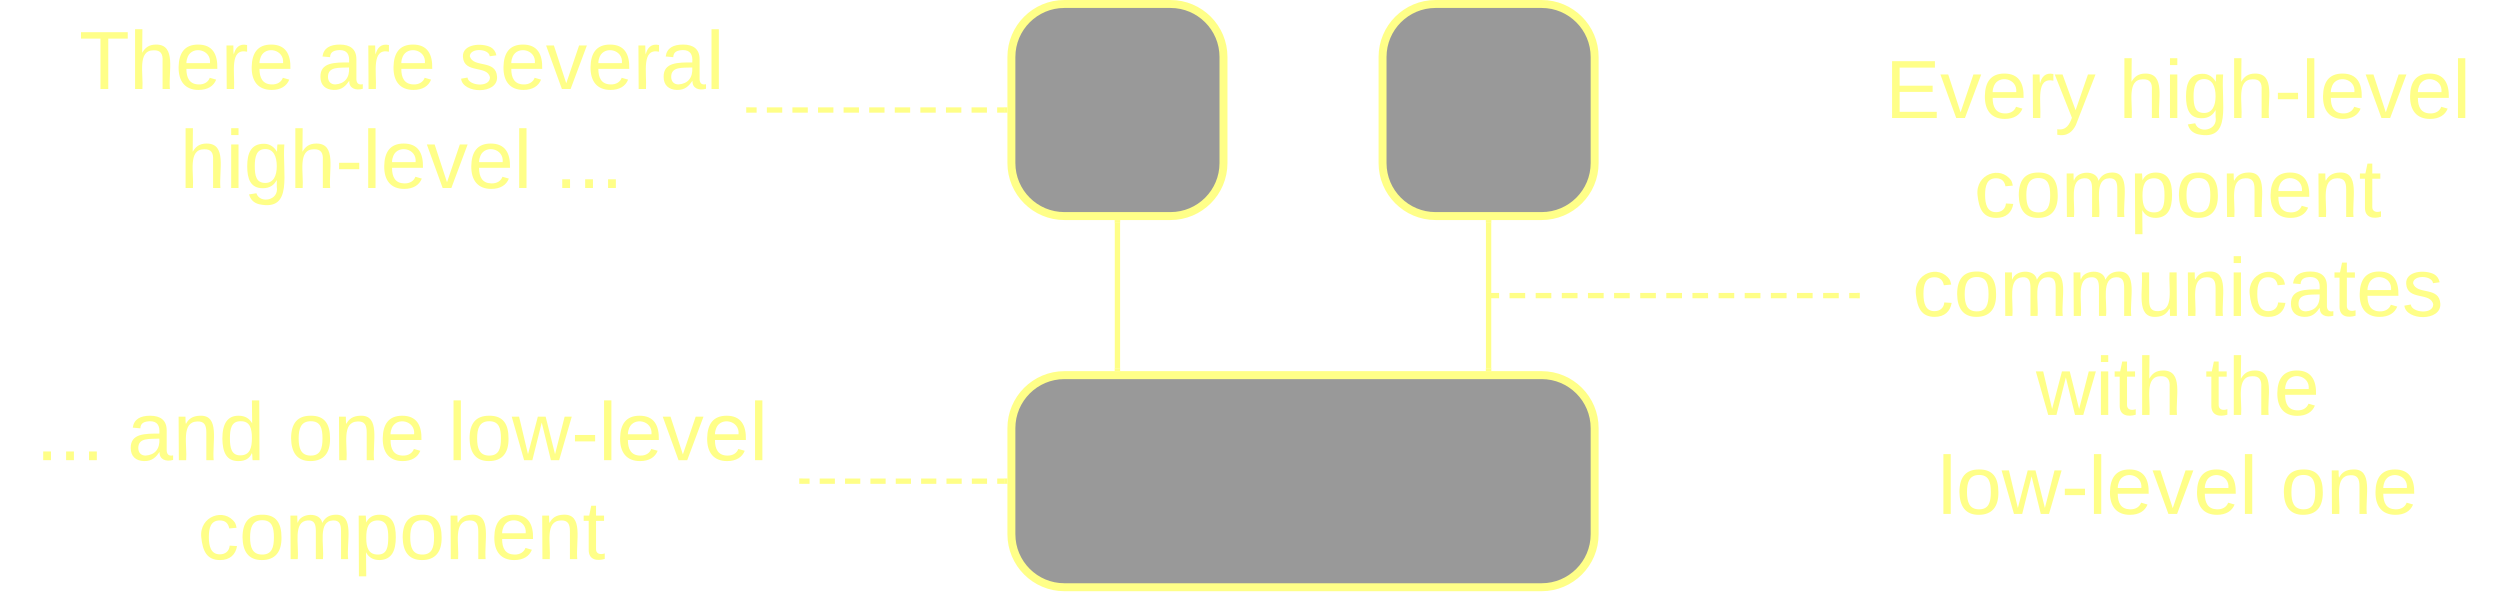
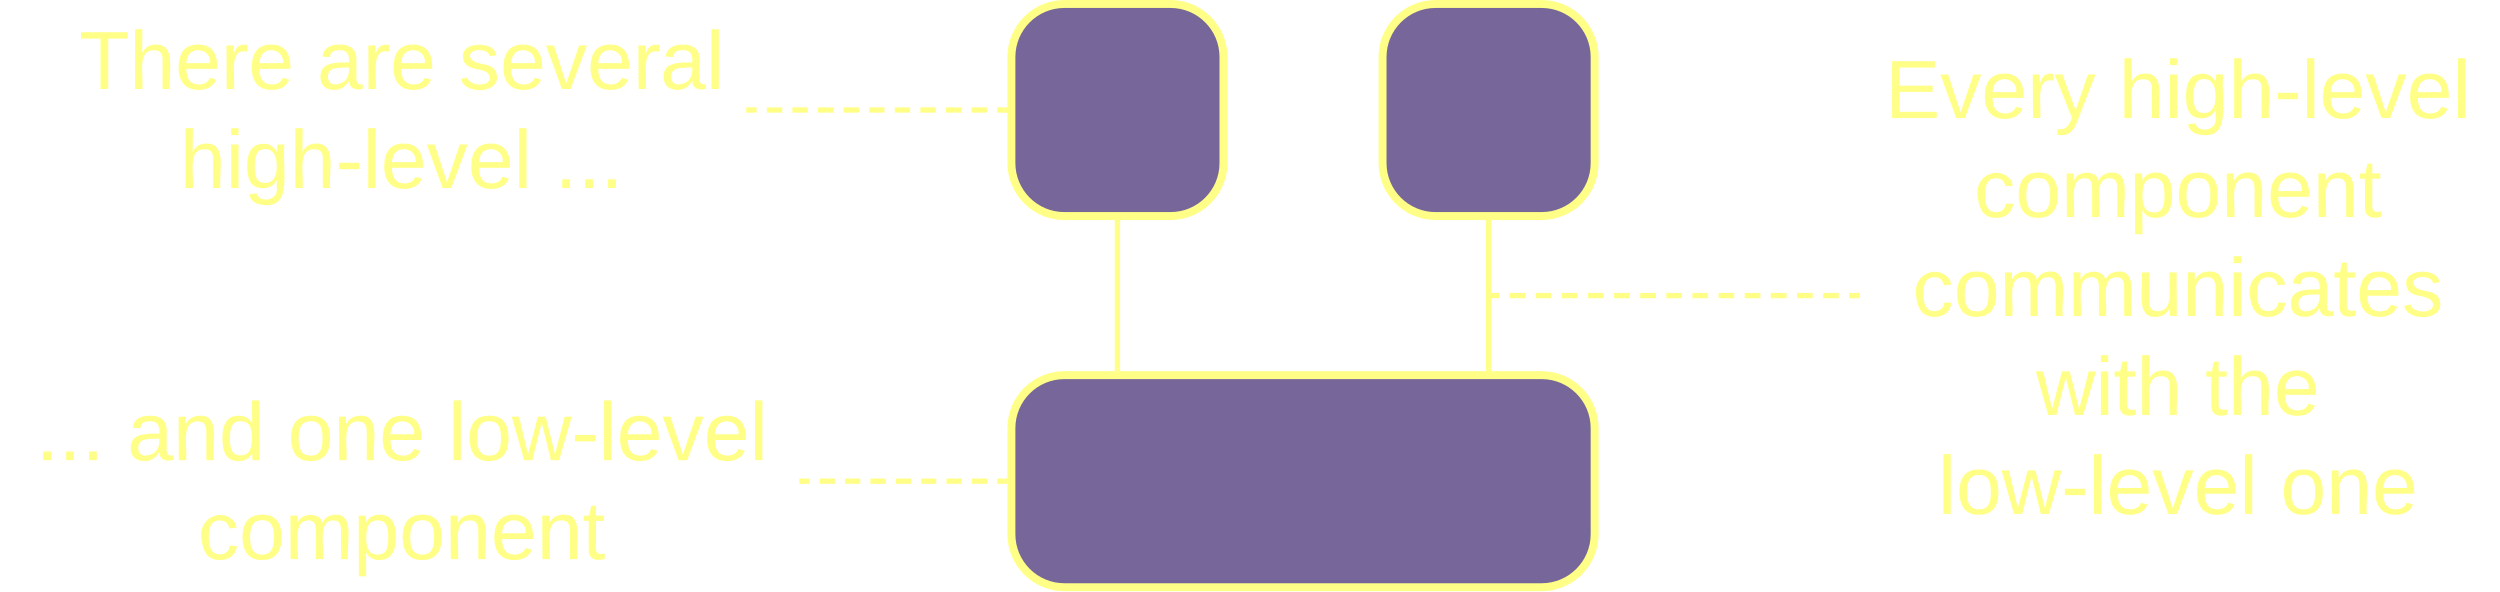
<svg xmlns="http://www.w3.org/2000/svg" xmlns:ns1="lucid" xmlns:xlink="http://www.w3.org/1999/xlink" width="943" height="223">
  <g transform="translate(-118.5 -618.5)" ns1:page-tab-id="0_0">
-     <path d="M500 640a20 20 0 0 1 20-20h40a20 20 0 0 1 20 20v40a20 20 0 0 1-20 20h-40a20 20 0 0 1-20-20zM640 640a20 20 0 0 1 20-20h40a20 20 0 0 1 20 20v40a20 20 0 0 1-20 20h-40a20 20 0 0 1-20-20zM500 780a20 20 0 0 1 20-20h180a20 20 0 0 1 20 20v40a20 20 0 0 1-20 20H520a20 20 0 0 1-20-20z" stroke="#ff8" stroke-width="3" fill="#999" />
+     <path d="M500 640a20 20 0 0 1 20-20h40a20 20 0 0 1 20 20v40a20 20 0 0 1-20 20h-40a20 20 0 0 1-20-20zM640 640a20 20 0 0 1 20-20h40a20 20 0 0 1 20 20v40a20 20 0 0 1-20 20h-40a20 20 0 0 1-20-20zM500 780a20 20 0 0 1 20-20h180a20 20 0 0 1 20 20v40a20 20 0 0 1-20 20H520a20 20 0 0 1-20-20z" stroke="#ff8" stroke-width="3" fill="#769" />
    <path d="M680 702.5v55" stroke="#ff8" stroke-width="2" fill="none" />
    <path d="M680.98 702.53H679v-1.03H681zM680.98 758.5H679v-1.03H681z" stroke="#ff8" stroke-width=".05" fill="#ff8" />
    <path d="M540 702.5v55" stroke="#ff8" stroke-width="2" fill="none" />
    <path d="M540.98 702.53H539v-1.03H541zM540.98 757.47v1.03H539v-1.03z" stroke="#ff8" stroke-width=".05" fill="#ff8" />
    <path d="M140 626a6 6 0 0 1 6-6h248a6 6 0 0 1 6 6v68a6 6 0 0 1-6 6H146a6 6 0 0 1-6-6z" stroke="#ff8" stroke-opacity="0" stroke-width="3" fill="#999" fill-opacity="0" />
    <use xlink:href="#a" transform="matrix(1,0,0,1,145,625) translate(3.364198 27.07639)" />
    <use xlink:href="#b" transform="matrix(1,0,0,1,145,625) translate(93.0679 27.07639)" />
    <use xlink:href="#c" transform="matrix(1,0,0,1,145,625) translate(146.5617 27.07639)" />
    <use xlink:href="#d" transform="matrix(1,0,0,1,145,625) translate(41.34568 64.40972)" />
    <use xlink:href="#e" transform="matrix(1,0,0,1,145,625) translate(182.7284 64.40972)" />
    <path d="M401 660h2.9m3.86 0h5.8m3.84 0h5.8m3.86 0h5.8m3.84 0h5.8m3.86 0h5.78m3.87 0h5.8m3.85 0h5.8m3.86 0h5.8m3.85 0h5.8m3.86 0h2.9" stroke="#ff8" stroke-width="2" fill="none" />
    <path d="M401.03 660.98H400V659h1.03zM498.5 660.98h-1.03V659h1.03z" stroke="#ff8" stroke-width=".05" fill="#ff8" />
    <path d="M820 626a6 6 0 0 1 6-6h228a6 6 0 0 1 6 6v208a6 6 0 0 1-6 6H826a6 6 0 0 1-6-6z" stroke="#ff8" stroke-opacity="0" stroke-width="3" fill="#999" fill-opacity="0" />
    <use xlink:href="#f" transform="matrix(1,0,0,1,825,625) translate(4.598765 38.01389)" />
    <use xlink:href="#g" transform="matrix(1,0,0,1,825,625) translate(92.66049 38.01389)" />
    <use xlink:href="#h" transform="matrix(1,0,0,1,825,625) translate(38.12963 75.34722)" />
    <use xlink:href="#i" transform="matrix(1,0,0,1,825,625) translate(14.88272 112.6806)" />
    <use xlink:href="#j" transform="matrix(1,0,0,1,825,625) translate(61.50617 150.0139)" />
    <use xlink:href="#k" transform="matrix(1,0,0,1,825,625) translate(125.284 150.0139)" />
    <use xlink:href="#l" transform="matrix(1,0,0,1,825,625) translate(24.47531 187.3472)" />
    <use xlink:href="#m" transform="matrix(1,0,0,1,825,625) translate(153.6728 187.3472)" />
    <path d="M120 766a6 6 0 0 1 6-6h288a6 6 0 0 1 6 6v68a6 6 0 0 1-6 6H126a6 6 0 0 1-6-6z" stroke="#ff8" stroke-opacity="0" stroke-width="3" fill="#999" fill-opacity="0" />
    <g>
      <use xlink:href="#n" transform="matrix(1,0,0,1,125,765) translate(6.944444 27.07639)" />
      <use xlink:href="#o" transform="matrix(1,0,0,1,125,765) translate(41.51235 27.07639)" />
      <use xlink:href="#p" transform="matrix(1,0,0,1,125,765) translate(102.0062 27.07639)" />
      <use xlink:href="#q" transform="matrix(1,0,0,1,125,765) translate(162.5 27.07639)" />
      <use xlink:href="#r" transform="matrix(1,0,0,1,125,765) translate(68.12963 64.40972)" />
    </g>
    <path d="M421 800h2.87m3.82 0h5.73m3.83 0H443m3.82 0h5.74m3.82 0h5.74m3.82 0h5.74m3.83 0h5.74m3.83 0h5.74m3.83 0h2.87" stroke="#ff8" stroke-width="2" fill="none" />
    <path d="M421.03 800.98H420V799h1.03zM498.5 800.98h-1.03V799h1.03z" stroke="#ff8" stroke-width=".05" fill="#ff8" />
    <path d="M681 730h2.96m3.94 0h5.9m3.96 0h5.9m3.95 0h5.93m3.94 0h5.92m3.93 0h5.9m3.96 0h5.9m3.94 0h5.92m3.94 0h5.9m3.96 0h5.9m3.95 0h5.93m3.94 0h5.92m3.93 0h5.9m3.96 0h5.9m3.94 0H819M681.03 730H680" stroke="#ff8" stroke-width="2" fill="none" />
    <path d="M820 730.98h-1.03V729H820z" stroke="#ff8" stroke-width=".05" fill="#ff8" />
    <defs>
      <path d="M127-220V0H93v-220H8v-28h204v28h-85" id="s" fill="#ff8" />
      <path d="M106-169C34-169 62-67 57 0H25v-261h32l-1 103c12-21 28-36 61-36 89 0 53 116 60 194h-32v-121c2-32-8-49-39-48" id="t" fill="#ff8" />
      <path d="M100-194c63 0 86 42 84 106H49c0 40 14 67 53 68 26 1 43-12 49-29l28 8c-11 28-37 45-77 45C44 4 14-33 15-96c1-61 26-98 85-98zm52 81c6-60-76-77-97-28-3 7-6 17-6 28h103" id="u" fill="#ff8" />
      <path d="M114-163C36-179 61-72 57 0H25l-1-190h30c1 12-1 29 2 39 6-27 23-49 58-41v29" id="v" fill="#ff8" />
      <g id="a">
        <use transform="matrix(0.08641975,0,0,0.08641975,0,0)" xlink:href="#s" />
        <use transform="matrix(0.08641975,0,0,0.08641975,18.92593,0)" xlink:href="#t" />
        <use transform="matrix(0.08641975,0,0,0.08641975,36.20988,0)" xlink:href="#u" />
        <use transform="matrix(0.08641975,0,0,0.08641975,53.49383,0)" xlink:href="#v" />
        <use transform="matrix(0.08641975,0,0,0.08641975,63.77778,0)" xlink:href="#u" />
      </g>
      <path d="M141-36C126-15 110 5 73 4 37 3 15-17 15-53c-1-64 63-63 125-63 3-35-9-54-41-54-24 1-41 7-42 31l-33-3c5-37 33-52 76-52 45 0 72 20 72 64v82c-1 20 7 32 28 27v20c-31 9-61-2-59-35zM48-53c0 20 12 33 32 33 41-3 63-29 60-74-43 2-92-5-92 41" id="w" fill="#ff8" />
      <g id="b">
        <use transform="matrix(0.08641975,0,0,0.08641975,0,0)" xlink:href="#w" />
        <use transform="matrix(0.08641975,0,0,0.08641975,17.28395,0)" xlink:href="#v" />
        <use transform="matrix(0.08641975,0,0,0.08641975,27.5679,0)" xlink:href="#u" />
      </g>
      <path d="M135-143c-3-34-86-38-87 0 15 53 115 12 119 90S17 21 10-45l28-5c4 36 97 45 98 0-10-56-113-15-118-90-4-57 82-63 122-42 12 7 21 19 24 35" id="x" fill="#ff8" />
      <path d="M108 0H70L1-190h34L89-25l56-165h34" id="y" fill="#ff8" />
      <path d="M24 0v-261h32V0H24" id="z" fill="#ff8" />
      <g id="c">
        <use transform="matrix(0.08641975,0,0,0.08641975,0,0)" xlink:href="#x" />
        <use transform="matrix(0.08641975,0,0,0.08641975,15.55556,0)" xlink:href="#u" />
        <use transform="matrix(0.08641975,0,0,0.08641975,32.83951,0)" xlink:href="#y" />
        <use transform="matrix(0.08641975,0,0,0.08641975,48.39506,0)" xlink:href="#u" />
        <use transform="matrix(0.08641975,0,0,0.08641975,65.67901,0)" xlink:href="#v" />
        <use transform="matrix(0.08641975,0,0,0.08641975,75.96296,0)" xlink:href="#w" />
        <use transform="matrix(0.08641975,0,0,0.08641975,93.24691,0)" xlink:href="#z" />
      </g>
      <path d="M24-231v-30h32v30H24zM24 0v-190h32V0H24" id="A" fill="#ff8" />
      <path d="M177-190C167-65 218 103 67 71c-23-6-38-20-44-43l32-5c15 47 100 32 89-28v-30C133-14 115 1 83 1 29 1 15-40 15-95c0-56 16-97 71-98 29-1 48 16 59 35 1-10 0-23 2-32h30zM94-22c36 0 50-32 50-73 0-42-14-75-50-75-39 0-46 34-46 75s6 73 46 73" id="B" fill="#ff8" />
      <path d="M16-82v-28h88v28H16" id="C" fill="#ff8" />
      <g id="d">
        <use transform="matrix(0.08641975,0,0,0.08641975,0,0)" xlink:href="#t" />
        <use transform="matrix(0.08641975,0,0,0.08641975,17.28395,0)" xlink:href="#A" />
        <use transform="matrix(0.08641975,0,0,0.08641975,24.11111,0)" xlink:href="#B" />
        <use transform="matrix(0.08641975,0,0,0.08641975,41.39506,0)" xlink:href="#t" />
        <use transform="matrix(0.08641975,0,0,0.08641975,58.67901,0)" xlink:href="#C" />
        <use transform="matrix(0.08641975,0,0,0.08641975,68.96296,0)" xlink:href="#z" />
        <use transform="matrix(0.08641975,0,0,0.08641975,75.79012,0)" xlink:href="#u" />
        <use transform="matrix(0.08641975,0,0,0.08641975,93.07407,0)" xlink:href="#y" />
        <use transform="matrix(0.08641975,0,0,0.08641975,108.6296,0)" xlink:href="#u" />
        <use transform="matrix(0.08641975,0,0,0.08641975,125.9136,0)" xlink:href="#z" />
      </g>
      <path d="M33 0v-38h34V0H33" id="D" fill="#ff8" />
      <g id="e">
        <use transform="matrix(0.08641975,0,0,0.08641975,0,0)" xlink:href="#D" />
        <use transform="matrix(0.08641975,0,0,0.08641975,8.641975,0)" xlink:href="#D" />
        <use transform="matrix(0.08641975,0,0,0.08641975,17.28395,0)" xlink:href="#D" />
      </g>
      <path d="M30 0v-248h187v28H63v79h144v27H63v87h162V0H30" id="E" fill="#ff8" />
      <path d="M179-190L93 31C79 59 56 82 12 73V49c39 6 53-20 64-50L1-190h34L92-34l54-156h33" id="F" fill="#ff8" />
      <g id="f">
        <use transform="matrix(0.08641975,0,0,0.08641975,0,0)" xlink:href="#E" />
        <use transform="matrix(0.08641975,0,0,0.08641975,20.74074,0)" xlink:href="#y" />
        <use transform="matrix(0.08641975,0,0,0.08641975,36.2963,0)" xlink:href="#u" />
        <use transform="matrix(0.08641975,0,0,0.08641975,53.58025,0)" xlink:href="#v" />
        <use transform="matrix(0.08641975,0,0,0.08641975,63.8642,0)" xlink:href="#F" />
      </g>
      <g id="g">
        <use transform="matrix(0.08641975,0,0,0.08641975,0,0)" xlink:href="#t" />
        <use transform="matrix(0.08641975,0,0,0.08641975,17.28395,0)" xlink:href="#A" />
        <use transform="matrix(0.08641975,0,0,0.08641975,24.11111,0)" xlink:href="#B" />
        <use transform="matrix(0.08641975,0,0,0.08641975,41.39506,0)" xlink:href="#t" />
        <use transform="matrix(0.08641975,0,0,0.08641975,58.67901,0)" xlink:href="#C" />
        <use transform="matrix(0.08641975,0,0,0.08641975,68.96296,0)" xlink:href="#z" />
        <use transform="matrix(0.08641975,0,0,0.08641975,75.79012,0)" xlink:href="#u" />
        <use transform="matrix(0.08641975,0,0,0.08641975,93.07407,0)" xlink:href="#y" />
        <use transform="matrix(0.08641975,0,0,0.08641975,108.6296,0)" xlink:href="#u" />
        <use transform="matrix(0.08641975,0,0,0.08641975,125.9136,0)" xlink:href="#z" />
      </g>
      <path d="M96-169c-40 0-48 33-48 73s9 75 48 75c24 0 41-14 43-38l32 2c-6 37-31 61-74 61-59 0-76-41-82-99-10-93 101-131 147-64 4 7 5 14 7 22l-32 3c-4-21-16-35-41-35" id="G" fill="#ff8" />
      <path d="M100-194c62-1 85 37 85 99 1 63-27 99-86 99S16-35 15-95c0-66 28-99 85-99zM99-20c44 1 53-31 53-75 0-43-8-75-51-75s-53 32-53 75 10 74 51 75" id="H" fill="#ff8" />
      <path d="M210-169c-67 3-38 105-44 169h-31v-121c0-29-5-50-35-48C34-165 62-65 56 0H25l-1-190h30c1 10-1 24 2 32 10-44 99-50 107 0 11-21 27-35 58-36 85-2 47 119 55 194h-31v-121c0-29-5-49-35-48" id="I" fill="#ff8" />
      <path d="M115-194c55 1 70 41 70 98S169 2 115 4C84 4 66-9 55-30l1 105H24l-1-265h31l2 30c10-21 28-34 59-34zm-8 174c40 0 45-34 45-75s-6-73-45-74c-42 0-51 32-51 76 0 43 10 73 51 73" id="J" fill="#ff8" />
      <path d="M117-194c89-4 53 116 60 194h-32v-121c0-31-8-49-39-48C34-167 62-67 57 0H25l-1-190h30c1 10-1 24 2 32 11-22 29-35 61-36" id="K" fill="#ff8" />
      <path d="M59-47c-2 24 18 29 38 22v24C64 9 27 4 27-40v-127H5v-23h24l9-43h21v43h35v23H59v120" id="L" fill="#ff8" />
      <g id="h">
        <use transform="matrix(0.08641975,0,0,0.08641975,0,0)" xlink:href="#G" />
        <use transform="matrix(0.08641975,0,0,0.08641975,15.55556,0)" xlink:href="#H" />
        <use transform="matrix(0.08641975,0,0,0.08641975,32.83951,0)" xlink:href="#I" />
        <use transform="matrix(0.08641975,0,0,0.08641975,58.67901,0)" xlink:href="#J" />
        <use transform="matrix(0.08641975,0,0,0.08641975,75.96296,0)" xlink:href="#H" />
        <use transform="matrix(0.08641975,0,0,0.08641975,93.24691,0)" xlink:href="#K" />
        <use transform="matrix(0.08641975,0,0,0.08641975,110.5309,0)" xlink:href="#u" />
        <use transform="matrix(0.08641975,0,0,0.08641975,127.8148,0)" xlink:href="#K" />
        <use transform="matrix(0.08641975,0,0,0.08641975,145.0988,0)" xlink:href="#L" />
      </g>
      <path d="M84 4C-5 8 30-112 23-190h32v120c0 31 7 50 39 49 72-2 45-101 50-169h31l1 190h-30c-1-10 1-25-2-33-11 22-28 36-60 37" id="M" fill="#ff8" />
      <g id="i">
        <use transform="matrix(0.08641975,0,0,0.08641975,0,0)" xlink:href="#G" />
        <use transform="matrix(0.08641975,0,0,0.08641975,15.55556,0)" xlink:href="#H" />
        <use transform="matrix(0.08641975,0,0,0.08641975,32.83951,0)" xlink:href="#I" />
        <use transform="matrix(0.08641975,0,0,0.08641975,58.67901,0)" xlink:href="#I" />
        <use transform="matrix(0.08641975,0,0,0.08641975,84.51852,0)" xlink:href="#M" />
        <use transform="matrix(0.08641975,0,0,0.08641975,101.8025,0)" xlink:href="#K" />
        <use transform="matrix(0.08641975,0,0,0.08641975,119.0864,0)" xlink:href="#A" />
        <use transform="matrix(0.08641975,0,0,0.08641975,125.9136,0)" xlink:href="#G" />
        <use transform="matrix(0.08641975,0,0,0.08641975,141.4691,0)" xlink:href="#w" />
        <use transform="matrix(0.08641975,0,0,0.08641975,158.7531,0)" xlink:href="#L" />
        <use transform="matrix(0.08641975,0,0,0.08641975,167.3951,0)" xlink:href="#u" />
        <use transform="matrix(0.08641975,0,0,0.08641975,184.679,0)" xlink:href="#x" />
      </g>
      <path d="M206 0h-36l-40-164L89 0H53L-1-190h32L70-26l43-164h34l41 164 42-164h31" id="N" fill="#ff8" />
      <g id="j">
        <use transform="matrix(0.08641975,0,0,0.08641975,0,0)" xlink:href="#N" />
        <use transform="matrix(0.08641975,0,0,0.08641975,22.38272,0)" xlink:href="#A" />
        <use transform="matrix(0.08641975,0,0,0.08641975,29.20988,0)" xlink:href="#L" />
        <use transform="matrix(0.08641975,0,0,0.08641975,37.85185,0)" xlink:href="#t" />
      </g>
      <g id="k">
        <use transform="matrix(0.08641975,0,0,0.08641975,0,0)" xlink:href="#L" />
        <use transform="matrix(0.08641975,0,0,0.08641975,8.641975,0)" xlink:href="#t" />
        <use transform="matrix(0.08641975,0,0,0.08641975,25.92593,0)" xlink:href="#u" />
      </g>
      <g id="l">
        <use transform="matrix(0.08641975,0,0,0.08641975,0,0)" xlink:href="#z" />
        <use transform="matrix(0.08641975,0,0,0.08641975,6.82716,0)" xlink:href="#H" />
        <use transform="matrix(0.08641975,0,0,0.08641975,24.11111,0)" xlink:href="#N" />
        <use transform="matrix(0.08641975,0,0,0.08641975,46.49383,0)" xlink:href="#C" />
        <use transform="matrix(0.08641975,0,0,0.08641975,56.77778,0)" xlink:href="#z" />
        <use transform="matrix(0.08641975,0,0,0.08641975,63.60494,0)" xlink:href="#u" />
        <use transform="matrix(0.08641975,0,0,0.08641975,80.88889,0)" xlink:href="#y" />
        <use transform="matrix(0.08641975,0,0,0.08641975,96.44444,0)" xlink:href="#u" />
        <use transform="matrix(0.08641975,0,0,0.08641975,113.7284,0)" xlink:href="#z" />
      </g>
      <g id="m">
        <use transform="matrix(0.08641975,0,0,0.08641975,0,0)" xlink:href="#H" />
        <use transform="matrix(0.08641975,0,0,0.08641975,17.28395,0)" xlink:href="#K" />
        <use transform="matrix(0.08641975,0,0,0.08641975,34.5679,0)" xlink:href="#u" />
      </g>
      <g id="n">
        <use transform="matrix(0.08641975,0,0,0.08641975,0,0)" xlink:href="#D" />
        <use transform="matrix(0.08641975,0,0,0.08641975,8.641975,0)" xlink:href="#D" />
        <use transform="matrix(0.08641975,0,0,0.08641975,17.28395,0)" xlink:href="#D" />
      </g>
      <path d="M85-194c31 0 48 13 60 33l-1-100h32l1 261h-30c-2-10 0-23-3-31C134-8 116 4 85 4 32 4 16-35 15-94c0-66 23-100 70-100zm9 24c-40 0-46 34-46 75 0 40 6 74 45 74 42 0 51-32 51-76 0-42-9-74-50-73" id="O" fill="#ff8" />
      <g id="o">
        <use transform="matrix(0.08641975,0,0,0.08641975,0,0)" xlink:href="#w" />
        <use transform="matrix(0.08641975,0,0,0.08641975,17.28395,0)" xlink:href="#K" />
        <use transform="matrix(0.08641975,0,0,0.08641975,34.5679,0)" xlink:href="#O" />
      </g>
      <g id="p">
        <use transform="matrix(0.08641975,0,0,0.08641975,0,0)" xlink:href="#H" />
        <use transform="matrix(0.08641975,0,0,0.08641975,17.28395,0)" xlink:href="#K" />
        <use transform="matrix(0.08641975,0,0,0.08641975,34.5679,0)" xlink:href="#u" />
      </g>
      <g id="q">
        <use transform="matrix(0.08641975,0,0,0.08641975,0,0)" xlink:href="#z" />
        <use transform="matrix(0.08641975,0,0,0.08641975,6.82716,0)" xlink:href="#H" />
        <use transform="matrix(0.08641975,0,0,0.08641975,24.11111,0)" xlink:href="#N" />
        <use transform="matrix(0.08641975,0,0,0.08641975,46.49383,0)" xlink:href="#C" />
        <use transform="matrix(0.08641975,0,0,0.08641975,56.77778,0)" xlink:href="#z" />
        <use transform="matrix(0.08641975,0,0,0.08641975,63.60494,0)" xlink:href="#u" />
        <use transform="matrix(0.08641975,0,0,0.08641975,80.88889,0)" xlink:href="#y" />
        <use transform="matrix(0.08641975,0,0,0.08641975,96.44444,0)" xlink:href="#u" />
        <use transform="matrix(0.08641975,0,0,0.08641975,113.7284,0)" xlink:href="#z" />
      </g>
      <g id="r">
        <use transform="matrix(0.08641975,0,0,0.08641975,0,0)" xlink:href="#G" />
        <use transform="matrix(0.08641975,0,0,0.08641975,15.55556,0)" xlink:href="#H" />
        <use transform="matrix(0.08641975,0,0,0.08641975,32.83951,0)" xlink:href="#I" />
        <use transform="matrix(0.08641975,0,0,0.08641975,58.67901,0)" xlink:href="#J" />
        <use transform="matrix(0.08641975,0,0,0.08641975,75.96296,0)" xlink:href="#H" />
        <use transform="matrix(0.08641975,0,0,0.08641975,93.24691,0)" xlink:href="#K" />
        <use transform="matrix(0.08641975,0,0,0.08641975,110.5309,0)" xlink:href="#u" />
        <use transform="matrix(0.08641975,0,0,0.08641975,127.8148,0)" xlink:href="#K" />
        <use transform="matrix(0.08641975,0,0,0.08641975,145.0988,0)" xlink:href="#L" />
      </g>
    </defs>
  </g>
</svg>
